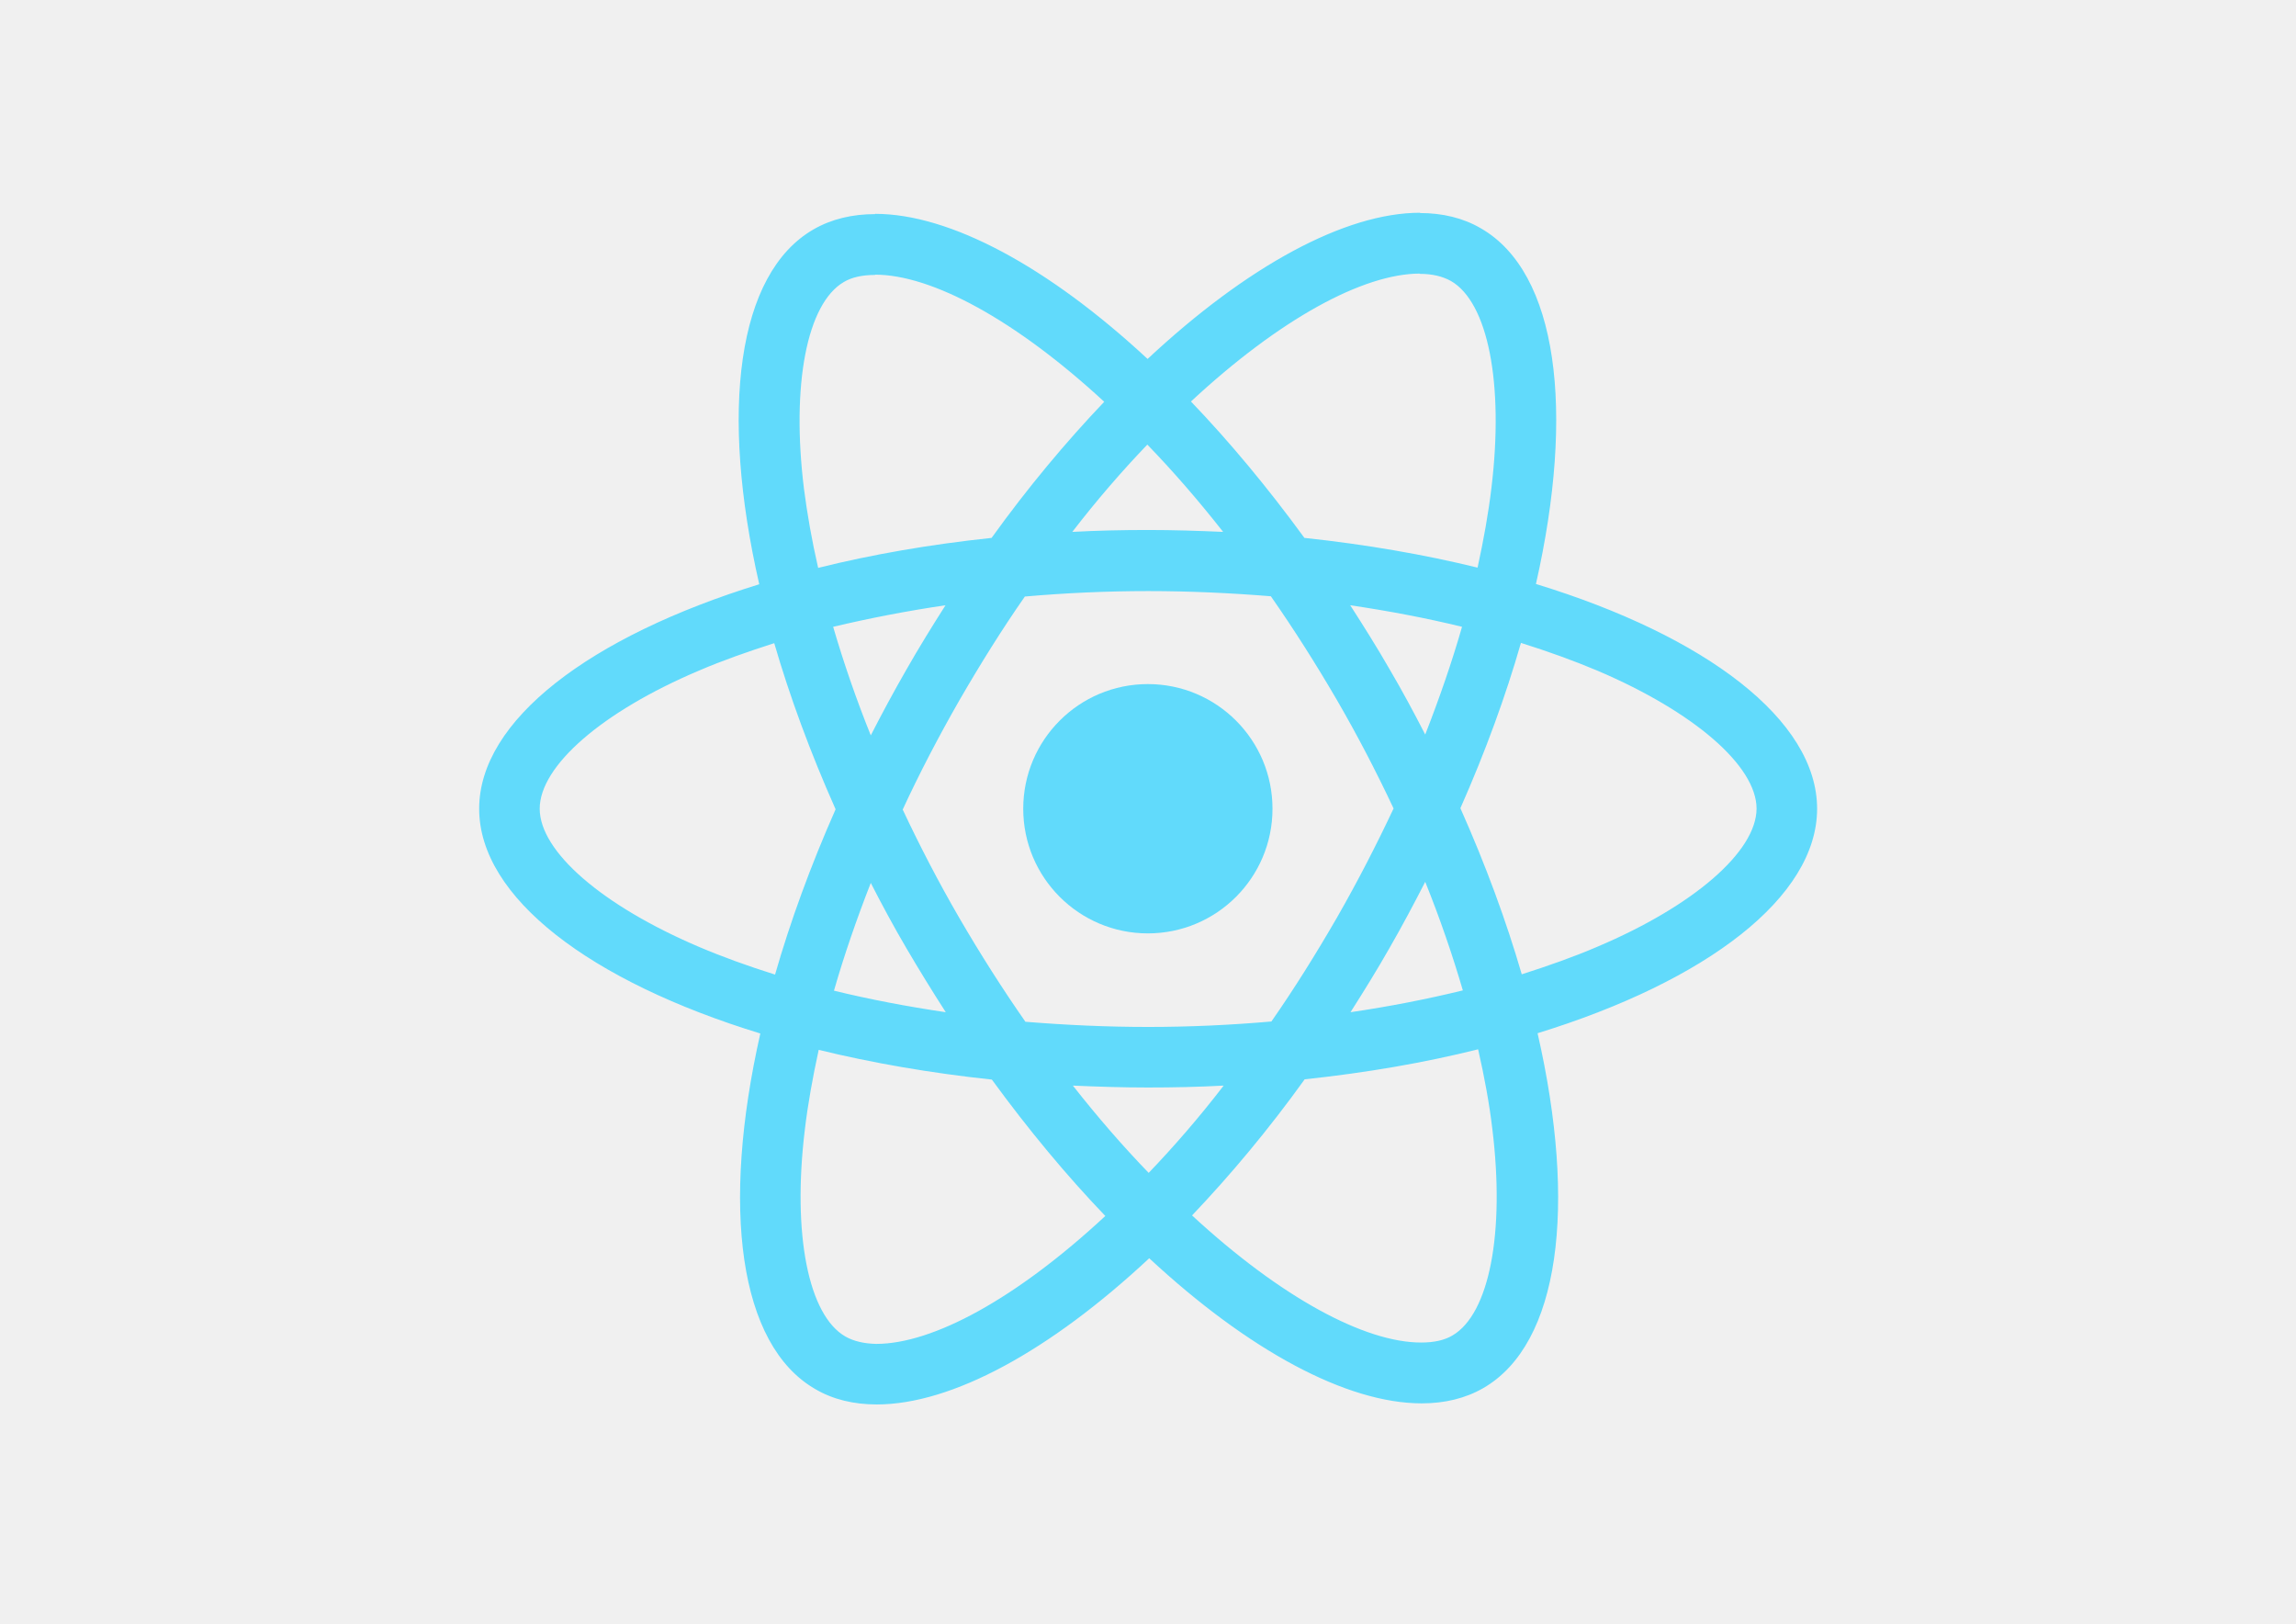
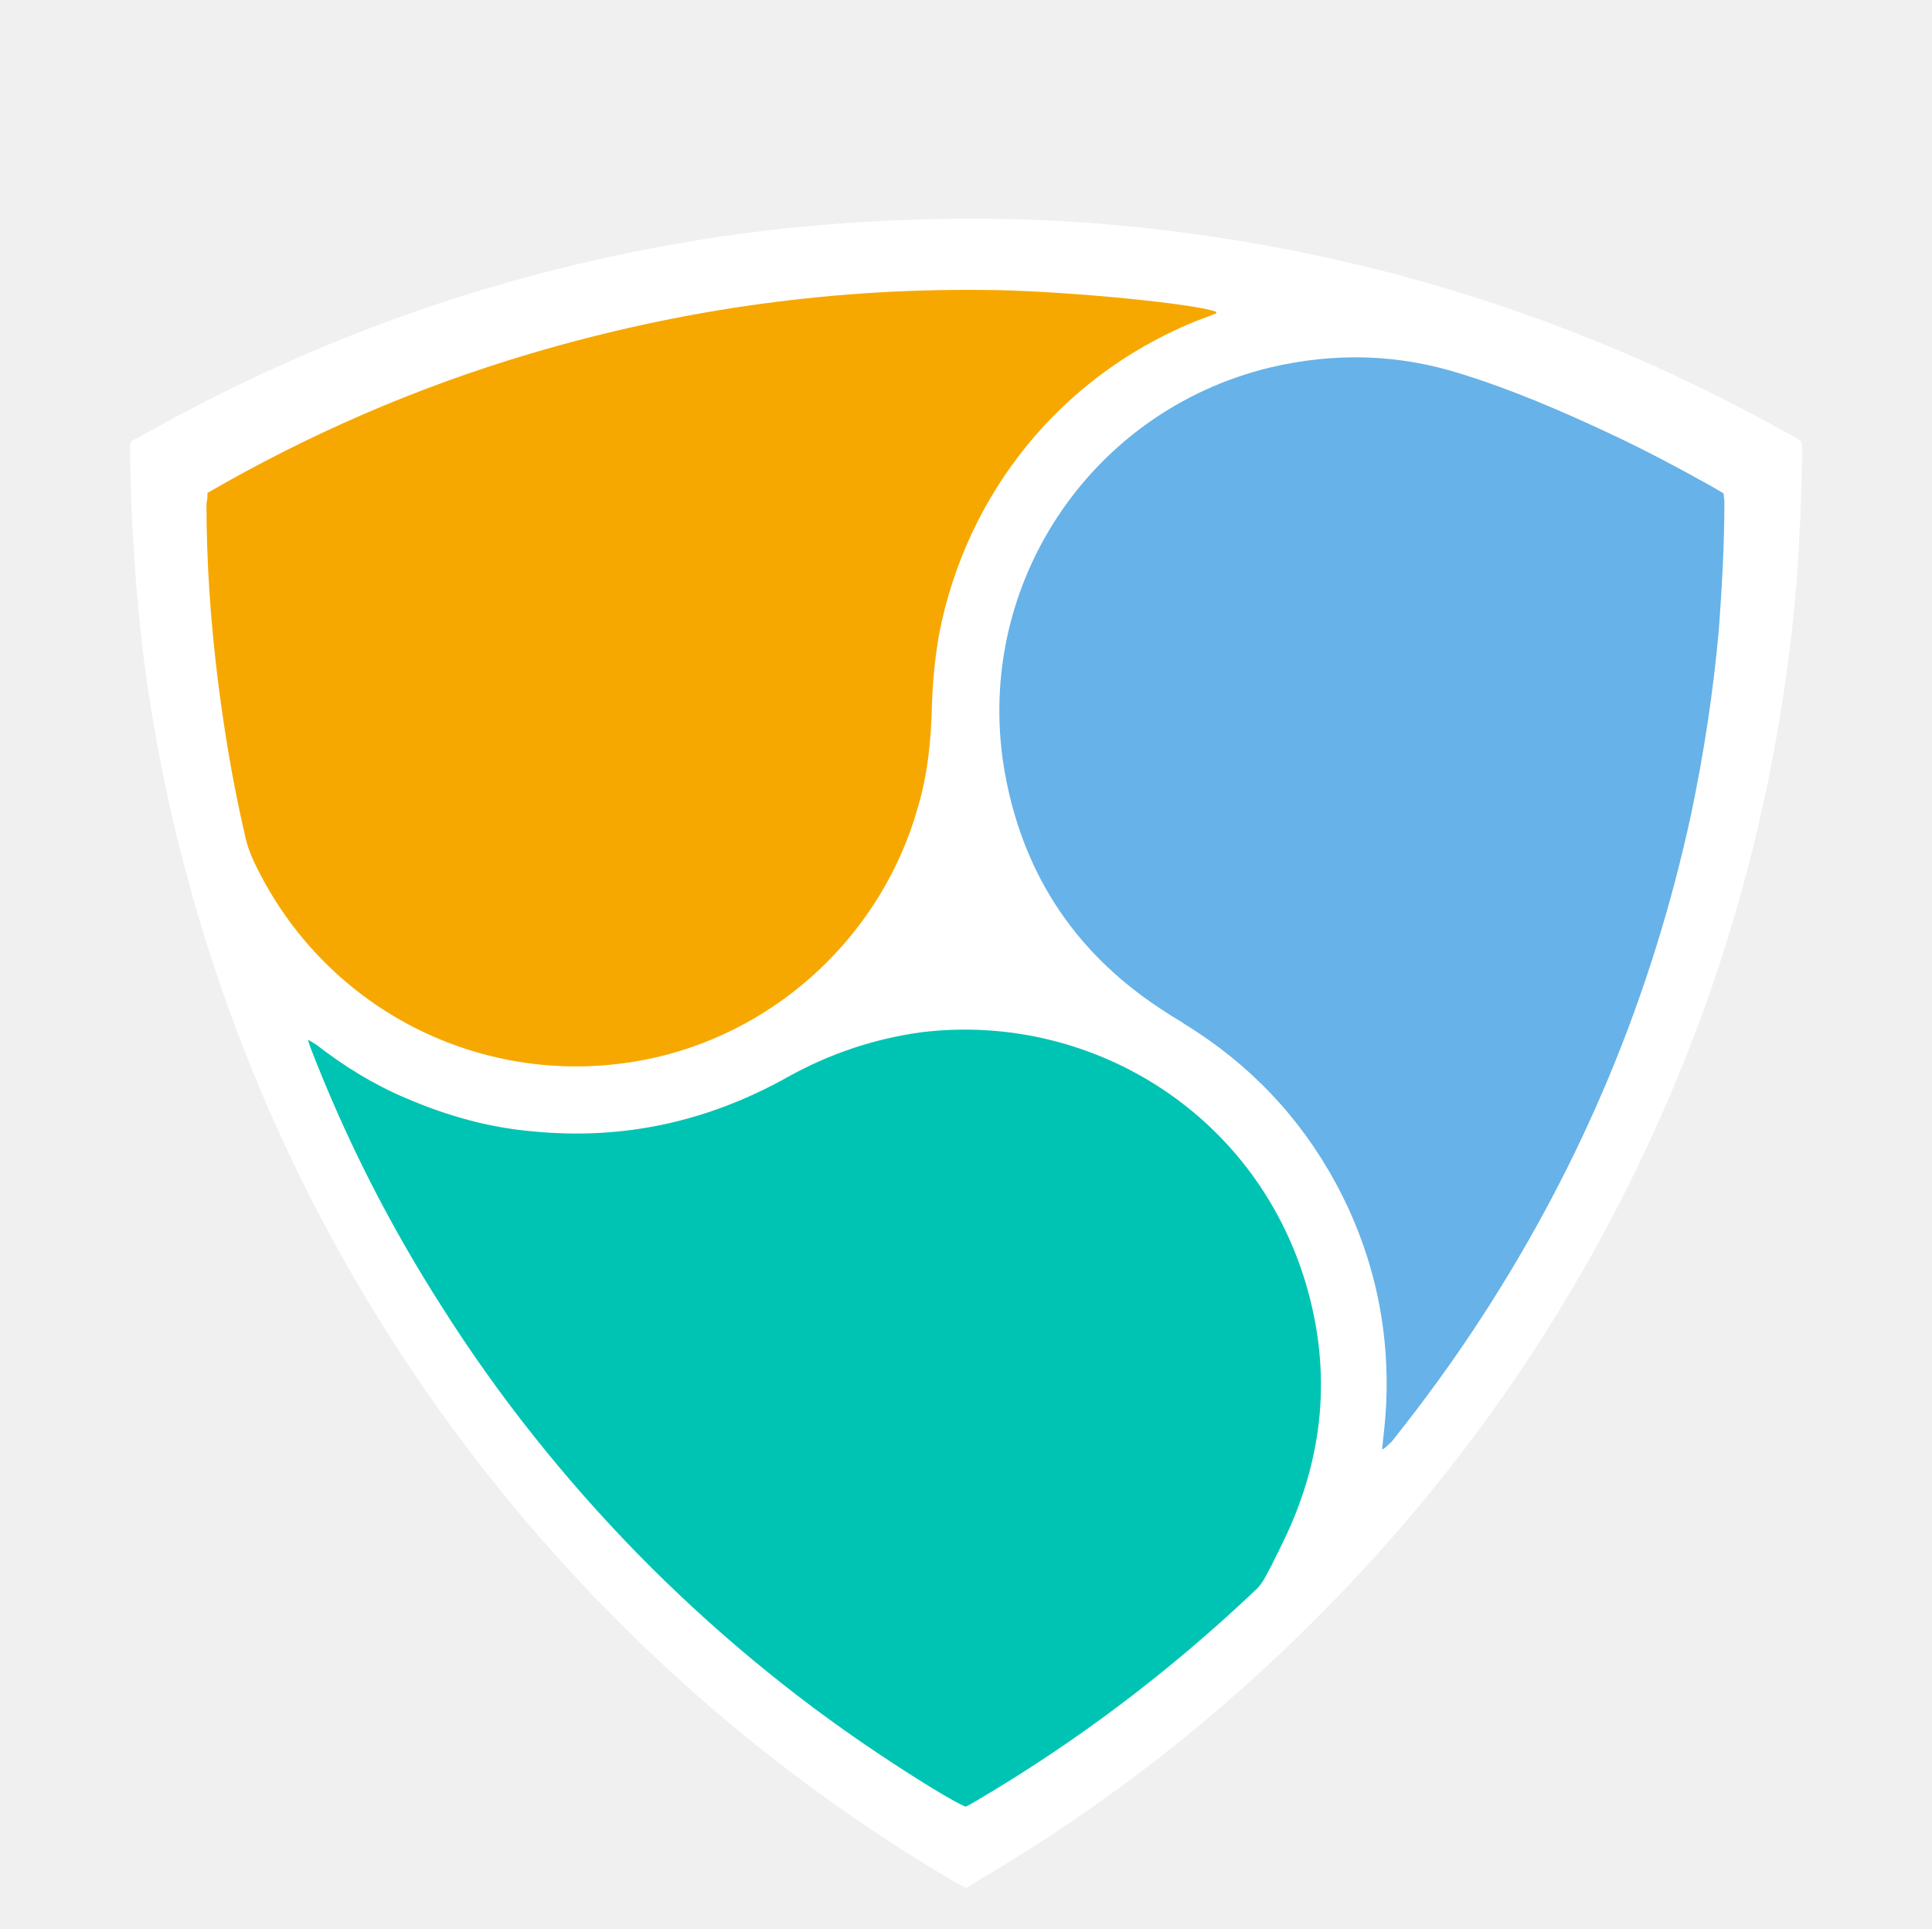
- <svg xmlns="http://www.w3.org/2000/svg" viewBox="0 0 841.9 595.3">
-   <g fill="#61DAFB">
-     <path d="M666.3 296.5c0-32.5-40.7-63.3-103.1-82.4 14.4-63.6 8-114.2-20.2-130.4-6.5-3.8-14.1-5.6-22.4-5.6v22.3c4.6 0 8.3.9 11.4 2.6 13.6 7.8 19.5 37.5 14.9 75.7-1.1 9.4-2.9 19.3-5.1 29.4-19.6-4.8-41-8.5-63.5-10.9-13.5-18.5-27.5-35.3-41.6-50 32.6-30.3 63.2-46.9 84-46.9V78c-27.5 0-63.5 19.6-99.9 53.6-36.4-33.8-72.4-53.2-99.9-53.2v22.3c20.7 0 51.4 16.5 84 46.6-14 14.7-28 31.4-41.3 49.9-22.6 2.4-44 6.1-63.6 11-2.3-10-4-19.7-5.2-29-4.7-38.2 1.1-67.9 14.6-75.8 3-1.8 6.9-2.6 11.5-2.6V78.5c-8.4 0-16 1.8-22.6 5.6-28.1 16.2-34.4 66.7-19.9 130.1-62.2 19.2-102.7 49.9-102.7 82.3 0 32.5 40.7 63.3 103.1 82.4-14.4 63.6-8 114.2 20.2 130.4 6.5 3.8 14.1 5.6 22.5 5.6 27.5 0 63.5-19.6 99.9-53.6 36.4 33.8 72.4 53.2 99.9 53.2 8.4 0 16-1.8 22.6-5.6 28.1-16.2 34.4-66.7 19.9-130.1 62-19.1 102.5-49.9 102.5-82.3zm-130.2-66.7c-3.7 12.9-8.3 26.2-13.5 39.5-4.1-8-8.4-16-13.1-24-4.6-8-9.5-15.8-14.4-23.4 14.2 2.1 27.9 4.7 41 7.9zm-45.8 106.5c-7.8 13.5-15.8 26.3-24.1 38.2-14.9 1.3-30 2-45.2 2-15.1 0-30.2-.7-45-1.9-8.3-11.9-16.4-24.6-24.2-38-7.6-13.1-14.5-26.4-20.8-39.8 6.2-13.4 13.2-26.8 20.7-39.9 7.8-13.5 15.8-26.3 24.1-38.2 14.9-1.3 30-2 45.2-2 15.1 0 30.2.7 45 1.9 8.3 11.9 16.4 24.6 24.2 38 7.6 13.1 14.5 26.4 20.8 39.8-6.3 13.4-13.2 26.8-20.7 39.9zm32.3-13c5.4 13.4 10 26.8 13.8 39.8-13.1 3.2-26.9 5.9-41.2 8 4.9-7.7 9.8-15.6 14.4-23.7 4.6-8 8.9-16.1 13-24.1zM421.2 430c-9.3-9.6-18.6-20.3-27.8-32 9 .4 18.2.7 27.5.7 9.4 0 18.7-.2 27.8-.7-9 11.7-18.3 22.4-27.5 32zm-74.4-58.9c-14.2-2.1-27.9-4.7-41-7.9 3.7-12.9 8.3-26.2 13.5-39.5 4.1 8 8.4 16 13.1 24 4.7 8 9.5 15.8 14.4 23.4zM420.7 163c9.3 9.6 18.6 20.3 27.8 32-9-.4-18.2-.7-27.5-.7-9.4 0-18.7.2-27.8.7 9-11.7 18.3-22.4 27.5-32zm-74 58.9c-4.9 7.7-9.8 15.6-14.4 23.7-4.6 8-8.9 16-13 24-5.4-13.4-10-26.8-13.8-39.8 13.1-3.1 26.9-5.8 41.2-7.9zm-90.5 125.2c-35.4-15.1-58.3-34.9-58.3-50.6 0-15.7 22.9-35.6 58.3-50.6 8.6-3.7 18-7 27.7-10.1 5.7 19.6 13.2 40 22.5 60.9-9.2 20.8-16.6 41.1-22.2 60.6-9.9-3.1-19.3-6.5-28-10.2zM310 490c-13.6-7.8-19.5-37.5-14.9-75.7 1.1-9.4 2.9-19.3 5.1-29.4 19.6 4.8 41 8.5 63.5 10.9 13.5 18.5 27.5 35.3 41.6 50-32.6 30.3-63.2 46.9-84 46.9-4.5-.1-8.3-1-11.3-2.7zm237.2-76.2c4.7 38.2-1.1 67.9-14.6 75.8-3 1.8-6.9 2.6-11.5 2.6-20.7 0-51.4-16.5-84-46.6 14-14.7 28-31.4 41.3-49.9 22.6-2.4 44-6.1 63.6-11 2.3 10.1 4.1 19.8 5.2 29.1zm38.5-66.7c-8.6 3.7-18 7-27.7 10.1-5.7-19.6-13.2-40-22.5-60.9 9.2-20.8 16.6-41.1 22.2-60.6 9.9 3.1 19.3 6.5 28.1 10.2 35.4 15.1 58.3 34.9 58.3 50.6-.1 15.7-23 35.6-58.4 50.6zM320.8 78.4z" />
-     <circle cx="420.9" cy="296.5" r="45.7" />
-     <path d="M520.5 78.1z" />
+ <svg xmlns="http://www.w3.org/2000/svg" version="1.1" id="Layer_1" x="0px" y="0px" viewBox="0 0 2500 2496" style="enable-background:new 0 0 2500 2496;" xml:space="preserve">
+   <style type="text/css">
+ 	.st0{fill:#FFFFFF;}
+ 	.st1{fill:#F7A800;}
+ 	.st2{fill:#67B2E8;}
+ 	.st3{fill:#00C4B3;}
+ </style>
+   <g id="NEM">
+     <g id="Group">
+       <g id="Vector" transform="translate(114 -188.972)">
+         <path id="path0_fill" class="st0" d="M1136.5,2631.9l-12.4-6.2C641,2342.5,275.3,1875.9,126.8,1318.2     c-23.8-87.6-41.3-177.5-53.7-268.6C61.7,959,55.5,866.9,54.3,775.1c0-15.6-2-13.4,12.4-20.8c181.7-103.2,373.8-178.7,577.3-226     c75.5-17.6,150.8-30.9,227.2-40.3c105.2-12.4,210.7-17.6,317.1-15.6c59.9,1,118.8,5.2,177.5,11.4     c296.3,31.9,574.3,120.8,834.5,266.4c4.2,2,7.2,4.2,11.4,6.2c4.2,2,6.2,5.2,6.2,10.4v15.6c-1,53.7-3.2,106.4-7.2,160.2     c-6.2,76.5-16.6,151.7-30.9,227.2c-30.9,162.1-79.5,318.1-146.5,467.9c-106.4,238.6-252,451.3-435.9,637.2     c-132.2,134.2-280,250-443.1,345.8C1147.9,2624.7,1142.7,2627.7,1136.5,2631.9L1136.5,2631.9z" />
+       </g>
+       <g id="Vector_1_" transform="translate(115.453 -187.596)">
+         <path id="path1_fill" class="st1" d="M153,825.4C285.2,748.9,423.5,689,569.1,645.7c198.3-58.9,399.5-86.6,606.2-82.7     c96,2,256,17.6,282.9,28c1,2-1,3.2-3.2,3.2c-9.2,4.2-19.6,7.2-29,11.4c-170.3,71.3-291.1,221.1-326.3,402.8     c-5.2,30-8.2,59.9-9.2,89.9c-1,45.5-5.2,90.8-18.6,135.2c-45.5,160.2-176.5,284.9-338.6,322.3     c-212.9,48.3-427.8-56.9-520.6-254.2c-5.2-11.4-9.2-22.8-11.4-34.2c-15.6-67.1-26.7-134.2-35.2-202.5     c-9.2-75.3-14.4-150.8-14.4-226C153,833.6,153,830.6,153,825.4L153,825.4z" />
+       </g>
+       <g id="Vector_2_" transform="translate(130.673 -186.319)">
+         <path id="path2_fill" class="st2" d="M1657.7,2062c2-19.6,4.2-37.1,5.2-55.7c5.2-102.2-16.6-199.3-65.1-289.1     c-46.5-85.7-111.6-154-195.1-205.5c-7.2-5.2-15.6-9.2-22.8-14.4c-114.6-72.3-184.9-174.5-209.7-307.7     c-44.3-239.6,106.4-470.8,342.8-527.8c83.7-19.6,165.1-17.6,246.8,8.2c67.1,20.8,131.2,48.5,195.1,78.5     c44.3,20.8,86.6,43.3,129.2,67.1c5.2,3.2,9.2,5.2,15.6,9.2c0,4.2,1,7.2,1,11.4c0,54.7-3.2,110.4-7.2,165.1     c-7.2,80.5-19.6,161.2-36.1,239.6c-50.7,233.4-140.4,449.3-270.6,649.6c-36.1,55.7-75.3,109.4-116.6,161.2     C1666.1,2054.9,1663.9,2058.8,1657.7,2062L1657.7,2062z" />
+       </g>
+       <g id="Vector_3_" transform="translate(117.423 -173.453)">
+         <path id="path3_fill" class="st3" d="M1132.2,2511.2c-15.6-6.2-62.9-35.2-113.6-69.1C905.9,2366.9,801.7,2280,706.7,2183     c-94.8-97.3-179.5-203.5-252-318.1c-68.1-106.4-124.8-217.8-170.3-335.7c-1-3.2-2-5.2-3.2-10.4c5.2,3.2,7.2,4.2,10.4,6.2     c36.1,28,74.3,51.7,115.6,69.1c52.7,22.8,107.4,38.4,165.1,43.3c116.6,11.4,226-12.4,329.5-70.3c53.7-30,111.6-49.5,172.5-57.9     c215.9-26.7,430.7,101.2,497.8,324.3c34.2,114.6,23.8,226-29,334.7c-7.2,14.4-13.4,28-20.8,41.3c-4.2,8.2-9.2,16.6-16.6,22.8     c-109.2,103.5-229,194.3-358.9,270.8C1141.6,2506.1,1136.4,2509.3,1132.2,2511.2L1132.2,2511.2z" />
+       </g>
+     </g>
  </g>
</svg>
